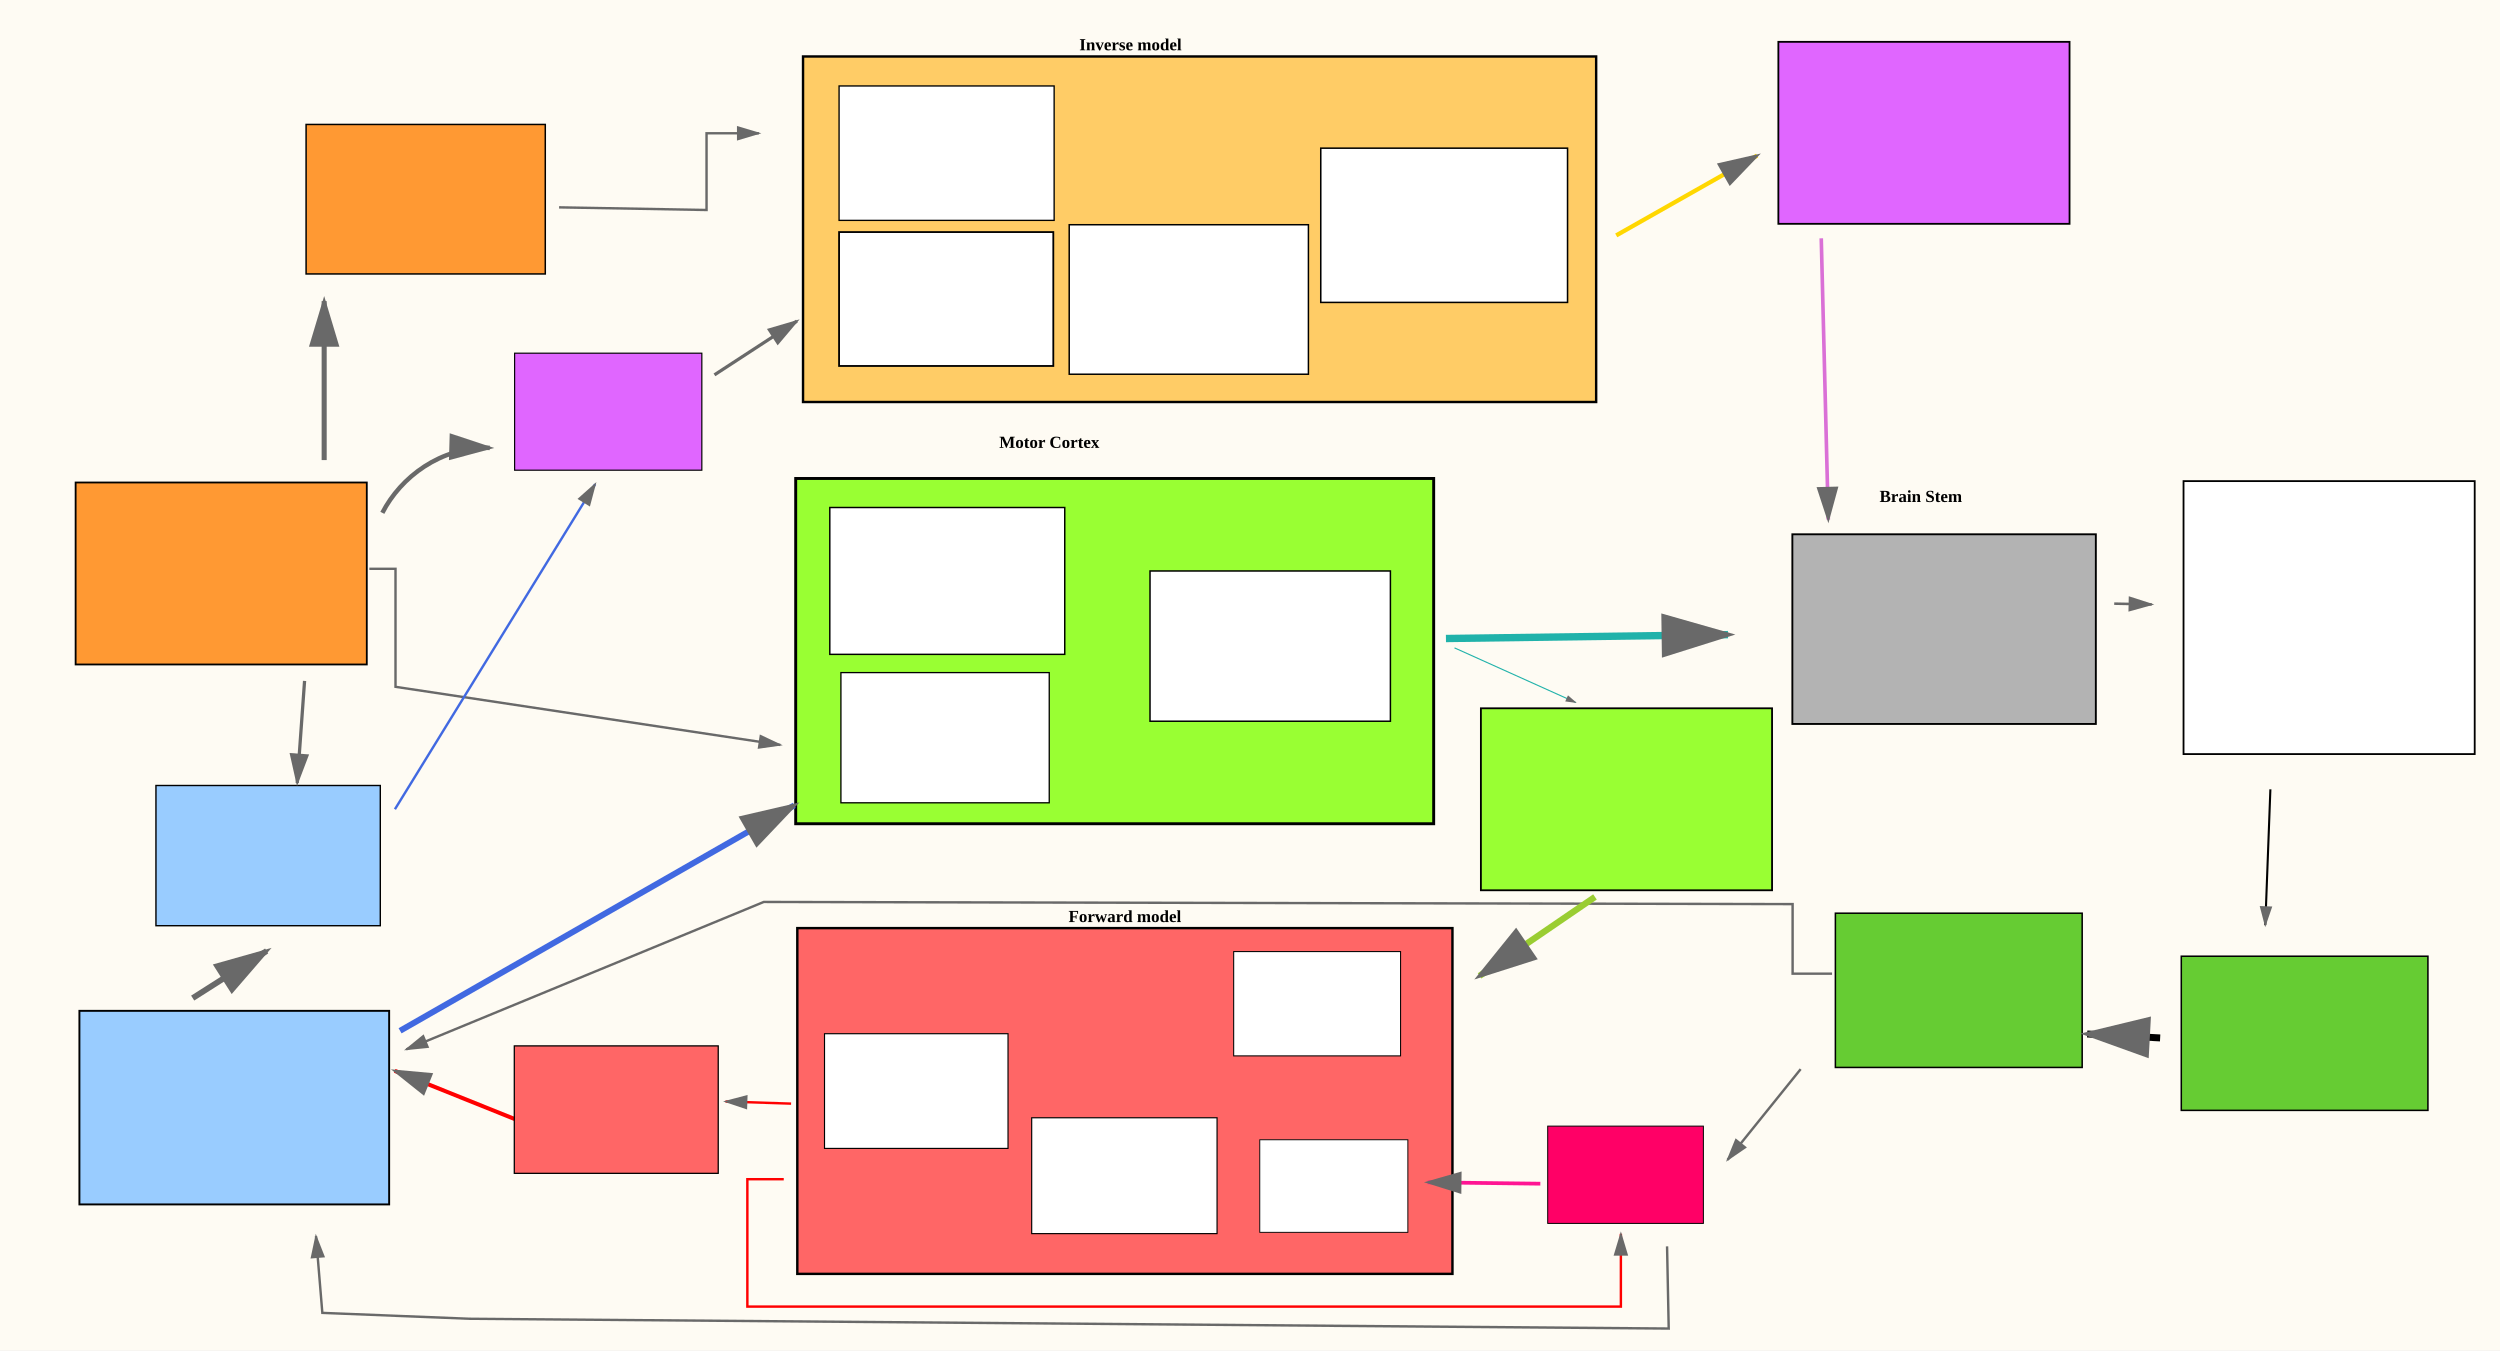
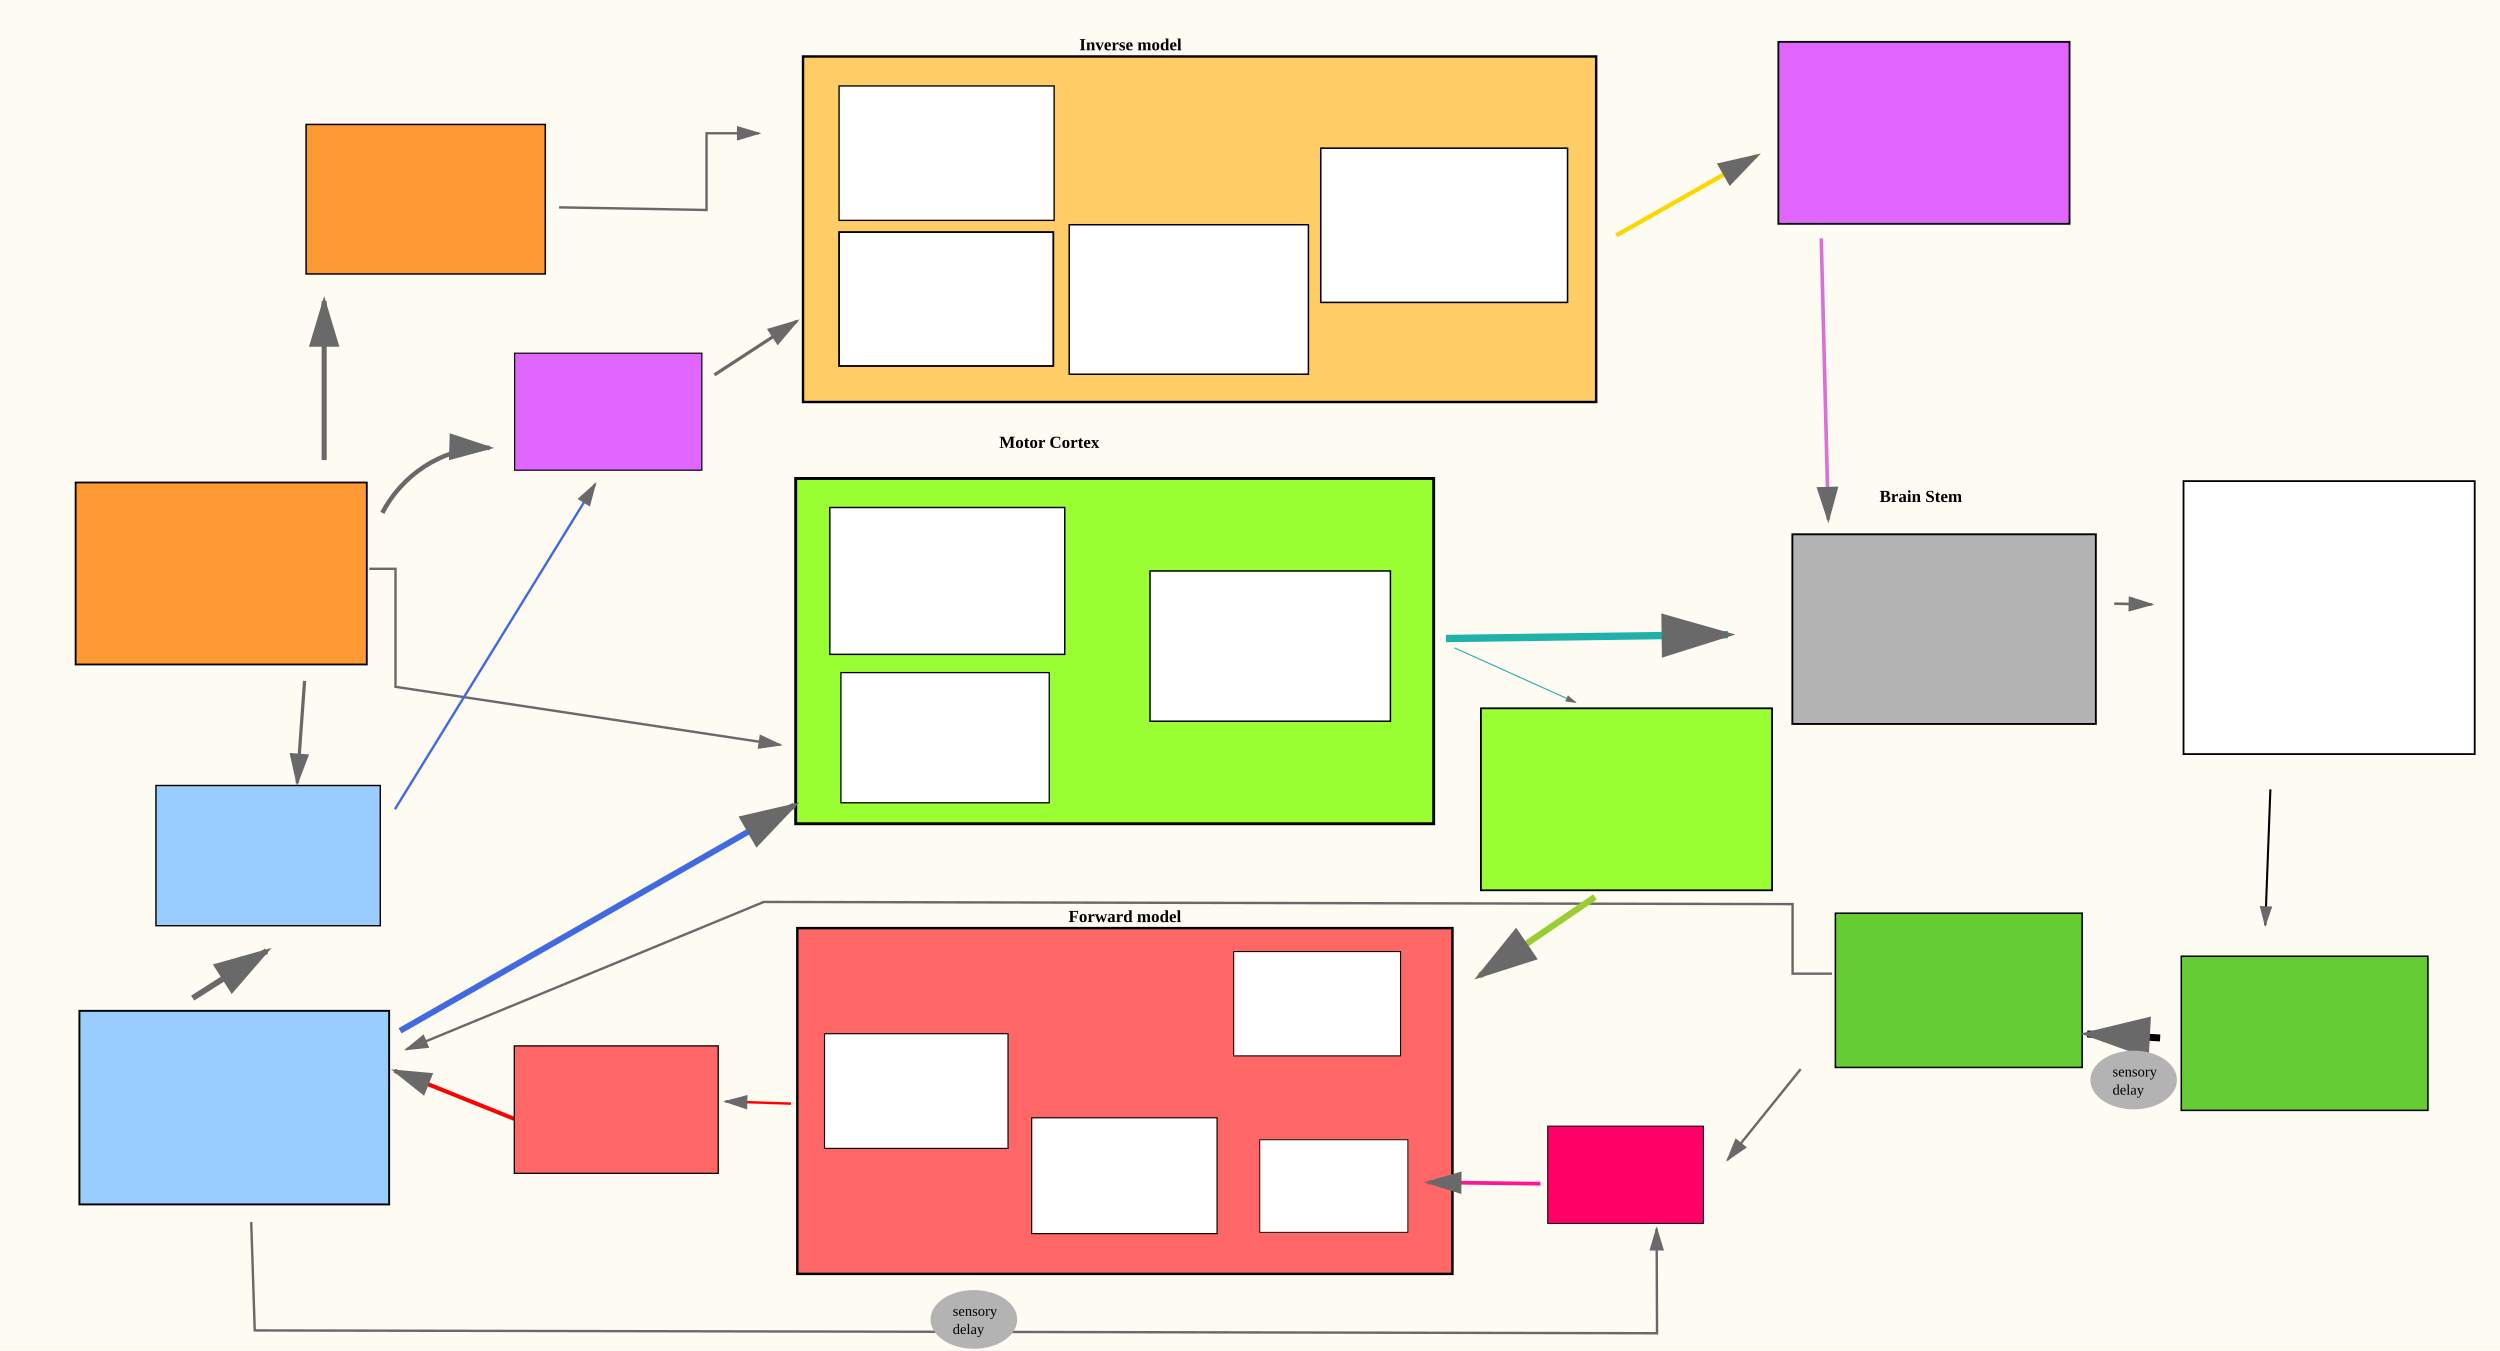
<svg xmlns="http://www.w3.org/2000/svg" width="2060.631" height="1113.123" version="1.1" id="svg5">
  <rect width="2060.631" height="1113.123" fill="#fefbf3" id="rect1" x="0" y="0" style="stroke-width:1.349" />
-   <path id="arrow_planner_to_fbk-9-6" d="m 1374.081,1027.317 1.358,67.742 -988.416,-8.06 -121.334,-4.861 -5.245,-63.217" stroke="#696969" stroke-width="2" fill="none" marker-end="url(#arrowhead-2-3)" style="marker-end:url(#arrowhead-2-3)" />
+   <path id="arrow_planner_to_fbk-9-6" d="m 207.072,1007.303 2.898,89.296 1155.847,2.333 -0.333,-86.168" stroke="#696969" stroke-width="2" fill="none" marker-end="url(#arrowhead-2-3)" style="marker-end:url(#arrowhead-2-3)" />
  <rect id="planner_p,planner_n" x="62.331" y="397.698" width="240" height="150" fill="#ff9933" stroke="#000000" stroke-width="1.5" />
  <rect id="plan_to_inv" x="252.295" y="102.578" width="197.159" height="123.225" fill="#ff9933" stroke="#000000" stroke-width="1.232" />
  <rect id="error_inv_p,error_inv_n" x="424.175" y="291.111" width="154.319" height="96.449" fill="#e066ff" stroke="#000000" stroke-width="0.964" />
  <rect id="state_p,state_n" x="65.458" y="833.186" width="255.3" height="159.563" fill="#99ccff" stroke="#000000" stroke-width="1.596" />
  <rect id="state_to_inv_p,state_to_inv_n" x="128.543" y="647.446" width="184.919" height="115.574" fill="#99ccff" stroke="#000000" stroke-width="1.156" />
  <rect id="motor_prediction_p,motor_prediction_n" x="1465.821" y="34.487" width="240" height="150" fill="#e066ff" stroke="#000000" stroke-width="1.5" />
  <rect id="motor_commands" x="1220.63" y="583.812" width="240" height="150" fill="#99ff33" stroke="#000000" stroke-width="1.5" />
  <rect id="sn_p,sn_n" x="1797.937" y="788.175" width="203.279" height="127.05" fill="#66cc33" stroke="#000000" stroke-width="1.27" />
-   <rect id="sensory_delayed_p_sensory_delayed_n" x="1512.819" y="752.711" width="203.416" height="127.135" fill="#66cc33" stroke="#000000" stroke-width="1.271" />
+   <rect id="sensory_delayed_p.sensory_delayed_n" x="1512.819" y="752.711" width="203.416" height="127.135" fill="#66cc33" stroke="#000000" stroke-width="1.271" />
  <rect id="joint_space_plot" x="1799.78" y="396.554" width="240" height="225" fill="#ffffff" stroke="#000000" stroke-width="1.5" />
  <g id="g6" transform="translate(186.2903,-4.618768)">
    <rect id="inverse_container" x="475.613" y="51.17" width="653.73" height="284.8" fill="#ffcc66" stroke="#000000" stroke-width="2" />
    <text x="745.513" y="46.07" font-size="14px" text-anchor="middle" font-weight="bold" id="text1">Inverse model</text>
    <g id="mf_inv_plot_container" transform="matrix(0.7386204,0,0,0.7386204,261.5724,-35.31972)">
      <rect id="inv_mf" x="330" y="150" width="240" height="150" fill="#ffffff" stroke="#000000" stroke-width="1.5" />
    </g>
    <g id="pc_inv_plot_container" transform="matrix(0.8214969,0,0,0.8214969,288.3718,17.33711)">
      <rect id="inv_pc_p,inv_pc_n" x="495" y="210" width="240" height="150" fill="#ffffff" stroke="#000000" stroke-width="1.5" />
    </g>
    <g id="dcn_inv_plot_container" transform="matrix(0.8475654,0,0,0.8475654,317.5289,-51.2409)">
      <rect id="inv_dcnp_p,inv_dcnp_n" x="690" y="210" width="240" height="150" fill="#ffffff" stroke="#000000" stroke-width="1.5" />
    </g>
    <g id="io_inv_plot_container" transform="translate(175.5132,-113.9296)">
      <rect id="inv_io_p,inv_io_n" x="329.802" y="309.831" width="176.587" height="110.367" fill="#ffffff" stroke="#000000" stroke-width="1.5" />
    </g>
  </g>
  <g id="g7" transform="translate(138.5631)">
    <rect id="motor_container" x="517.29" y="394.387" width="525.86" height="284.585" fill="#99ff33" stroke="#000000" stroke-width="2.415" />
    <text x="726.334" y="369.164" font-size="14px" text-anchor="middle" font-weight="bold" id="text2">Motor Cortex</text>
    <rect id="mc_M1_p,mc_M1_n" x="545.398" y="418.316" width="193.66" height="121.037" fill="#ffffff" stroke="#000000" stroke-width="1.21" />
    <rect id="mc_out_p,mc_out_n" x="809.341" y="470.632" width="198.144" height="123.84" fill="#ffffff" stroke="#000000" stroke-width="1.238" />
    <rect id="mc_fbk_p,mc_fbk_n" x="554.567" y="554.391" width="171.709" height="107.318" fill="#ffffff" stroke="#000000" stroke-width="1.073" />
  </g>
  <defs id="defs4">
    <marker id="arrowhead" markerWidth="10" markerHeight="10" refX="9" refY="3" orient="auto">
      <polygon points="0,6 0,0 10,3 " fill="#696969" id="polygon4" />
    </marker>
    <marker id="arrowhead-3" markerWidth="10" markerHeight="10" refX="9" refY="3" orient="auto">
      <polygon points="0,0 10,3 0,6 " fill="#696969" id="polygon4-6" />
    </marker>
    <marker id="arrowhead-35" markerWidth="10" markerHeight="10" refX="9" refY="3" orient="auto">
      <polygon points="0,0 10,3 0,6 " fill="#696969" id="polygon4-62" />
    </marker>
    <marker id="arrowhead-2" markerWidth="10" markerHeight="10" refX="9" refY="3" orient="auto">
      <polygon points="0,0 10,3 0,6 " fill="#696969" id="polygon4-7" />
    </marker>
    <marker id="arrowhead-2-3" markerWidth="10" markerHeight="10" refX="9" refY="3" orient="auto">
      <polygon points="10,3 0,6 0,0 " fill="#696969" id="polygon4-7-6" />
    </marker>
    <marker id="arrowhead-35-2" markerWidth="10" markerHeight="10" refX="9" refY="3" orient="auto">
      <polygon points="10,3 0,6 0,0 " fill="#696969" id="polygon4-62-6" />
    </marker>
  </defs>
  <path id="arrow_planner_to_plan_inv" d="M 267.201,379.223 V 248.187" stroke="#696969" stroke-width="4.18" fill="none" marker-end="url(#arrowhead)" />
  <path id="arrow_planner_to_plan_inv-1" d="m 251.045,561.25 -6.059,84.15" stroke="#696969" stroke-width="2.691" fill="none" marker-end="url(#arrowhead-35)" style="marker-end:url(#arrowhead-35)" />
  <path id="arrow_plan_inv_to_mf" d="m 460.822,170.911 121.548,2.177 v -63.236 h 43.165" stroke="#696969" stroke-width="2.011" fill="none" marker-end="url(#arrowhead)" />
  <path id="arrow_plan_to_error_inv" d="m 315.155,422.717 c 15.081,-29.419 48.035,-54.709 88.511,-53.564" stroke="#696969" stroke-width="3.702" fill="none" marker-end="url(#arrowhead)" />
  <path id="arrow_planner_to_fbk" d="m 304.432,468.849 h 21.565 v 97.262 l 317.177,47.901" stroke="#696969" stroke-width="2" fill="none" marker-end="url(#arrowhead)" />
  <path id="arrow_planner_to_fbk-9" d="m 1510.075,802.539 h -32.513 v -57.327 L 629.542,743.43 334.854,864.965" stroke="#696969" stroke-width="2" fill="none" marker-end="url(#arrowhead-2)" style="marker-end:url(#arrowhead-2)" />
  <path id="arrow_state_to_state_inv" d="m 158.813,822.669 60.973,-38.81" stroke="#696969" stroke-width="4.818" fill="none" marker-end="url(#arrowhead)" />
  <path id="arrow_state_to_fbk" d="M 329.751,849.622 654.672,663.816" stroke="#4169e1" stroke-width="4.935" fill="none" marker-end="url(#arrowhead)" />
  <path id="arrow_state_inv_to_error_inv" d="M 325.517,667.016 490.557,399.04" stroke="#4169e1" stroke-width="2" fill="none" marker-end="url(#arrowhead)" />
  <path id="arrow_prediction_to_state" d="M 424.82,922.614 325.324,882.647" stroke="#ff0000" stroke-width="3.347" fill="none" marker-end="url(#arrowhead)" />
  <path id="arrow_dcn_forw_to_prediction" d="m 652.056,909.673 -54.055,-1.757" stroke="#ff0000" stroke-width="2" fill="none" marker-end="url(#arrowhead)" />
  <path id="arrow_dcn_inv_to_motor_pred" d="M 1332.179,194.025 1448.29,128.264" stroke="#ffd700" stroke-width="3.558" fill="none" marker-end="url(#arrowhead)" />
  <path id="arrow_motor_pred_to_smoothing" d="m 1501.17,196.423 5.807,231.889" stroke="#da70d6" stroke-width="3.004" fill="none" marker-end="url(#arrowhead)" />
  <path id="arrow_out_to_smoothing" d="m 1191.819,526.297 232.488,-3.194" stroke="#20b2aa" stroke-width="6.08" fill="none" marker-end="url(#arrowhead)" />
  <path id="arrow_out_to_motor_commands" d="m 1198.885,534.016 v 0 l 99.928,45.023" stroke="#20b2aa" stroke-width="0.918" fill="none" marker-end="url(#arrowhead)" />
  <path id="arrow_motor_commands_to_mf_forw" d="m 1314.656,739.313 -95.131,65.066" stroke="#9acd32" stroke-width="5.26" fill="none" marker-end="url(#arrowhead)" />
  <g id="g8" transform="translate(138.5631)">
    <rect id="forward_container" x="518.622" y="765" width="540" height="285" fill="#ff6666" stroke="#000000" stroke-width="2" />
    <text x="788.622" y="760" font-size="14px" text-anchor="middle" font-weight="bold" id="text3">Forward model</text>
    <rect id="pred_p,pred_n" x="285.347" y="862.077" width="168.089" height="105.055" fill="#ff6666" stroke="#000000" stroke-width="1.051" />
    <rect id="error_fwd_p_error_fwd_n" x="1137.144" y="928.199" width="128.308" height="80.193" fill="#ff0066" stroke="#000000" stroke-width="0.802" />
    <rect id="forw_dcnp_p,forw_dcnp_n" x="541.042" y="852.039" width="151.258" height="94.537" fill="#ffffff" stroke="#000000" stroke-width="0.945" />
    <rect id="forw_pc_p,forw_pc_n" x="711.81" y="921.326" width="152.788" height="95.493" fill="#ffffff" stroke="#000000" stroke-width="0.955" />
    <rect id="forw_mf" x="878.302" y="784.343" width="137.564" height="85.977" fill="#ffffff" stroke="#000000" stroke-width="0.86" />
    <rect id="forw_io_p,forw_io_n" x="899.807" y="939.458" width="122.067" height="76.292" fill="#ffffff" stroke="#000000" stroke-width="0.763" />
-     <path id="arrow_dcn_forw_to_error_forw" d="m 507.449,971.965 h -30 v 105 h 720 v -60" stroke="#ff0000" stroke-width="2" fill="none" marker-end="url(#arrowhead)" />
    <path id="arrow_error_forw_to_io_forw" d="m 1131.058,975.664 -92.824,-1.143" stroke="#ff1493" stroke-width="3.091" fill="none" marker-end="url(#arrowhead)" />
  </g>
  <path id="arrow_feedback_to_error_forw" d="m 1484.19,881.24 -60.267,74.786" stroke="#696969" stroke-width="2" fill="none" marker-end="url(#arrowhead)" />
  <path id="arrow_human_to_sensory" d="m 1871.369,650.601 -4.21,111.938" stroke="#000000" stroke-width="1.728" fill="none" marker-end="url(#arrowhead)" />
  <path id="arrow_sensory_to_feedback" d="m 1780.505,855.518 -60.133,-3.255" stroke="#000000" stroke-width="5.744" fill="none" marker-end="url(#arrowhead)" />
  <g id="g9">
    <text x="1583.226" y="413.768" font-size="14px" text-anchor="middle" font-weight="bold" id="text4">Brain Stem</text>
    <path id="arrow_smoothing_to_human" d="m 1742.648,497.554 30.918,0.624" stroke="#696969" stroke-width="2.118" fill="none" marker-end="url(#arrowhead)" />
    <g id="smoothing_plot_container" transform="matrix(1.042248,0,0,1.042248,648.7737,-75.52529)" style="fill:#b3b3b3">
      <rect id="brainstem_p,brainstem_n" x="795" y="495" width="240" height="150" fill="#ffffff" stroke="#000000" stroke-width="1.5" style="fill:#b3b3b3" />
    </g>
  </g>
  <path id="arrow_planner_to_plan_inv-1-8" d="m 588.886,308.976 67.969,-44.312" stroke="#696969" stroke-width="2.691" fill="none" marker-end="url(#arrowhead-35-2)" style="marker-end:url(#arrowhead-35-2)" />
+   <g id="g5-6" transform="translate(35.5861,-91.77446)">
+     <ellipse style="fill:#b3b3b3;stroke-width:0.75" id="path1-7" cx="1723.105" cy="981.966" rx="35.692" ry="24.192" />
+     <text xml:space="preserve" style="writing-mode:lr-tb;direction:ltr;fill:#b3b3b3" x="1705.661" y="978.997" id="text5-5">
+       <tspan id="tspan1-3" x="1705.661" y="978.997" style="fill:#000000">sensory</tspan>
+       <tspan x="1705.661" y="993.997" style="fill:#000000" id="tspan5-5">delay</tspan>
+     </text>
+   </g>
+   <g id="g5" transform="translate(-920.3931,105.5687)">
+     <ellipse style="fill:#b3b3b3;stroke-width:0.75" id="path1" cx="1723.105" cy="981.966" rx="35.692" ry="24.192" />
+     <text xml:space="preserve" style="writing-mode:lr-tb;direction:ltr;fill:#b3b3b3" x="1705.661" y="978.997" id="text5">
+       <tspan id="tspan1" x="1705.661" y="978.997" style="fill:#000000">sensory</tspan>
+       <tspan x="1705.661" y="993.997" style="fill:#000000" id="tspan5">delay</tspan>
+     </text>
+   </g>
</svg>
